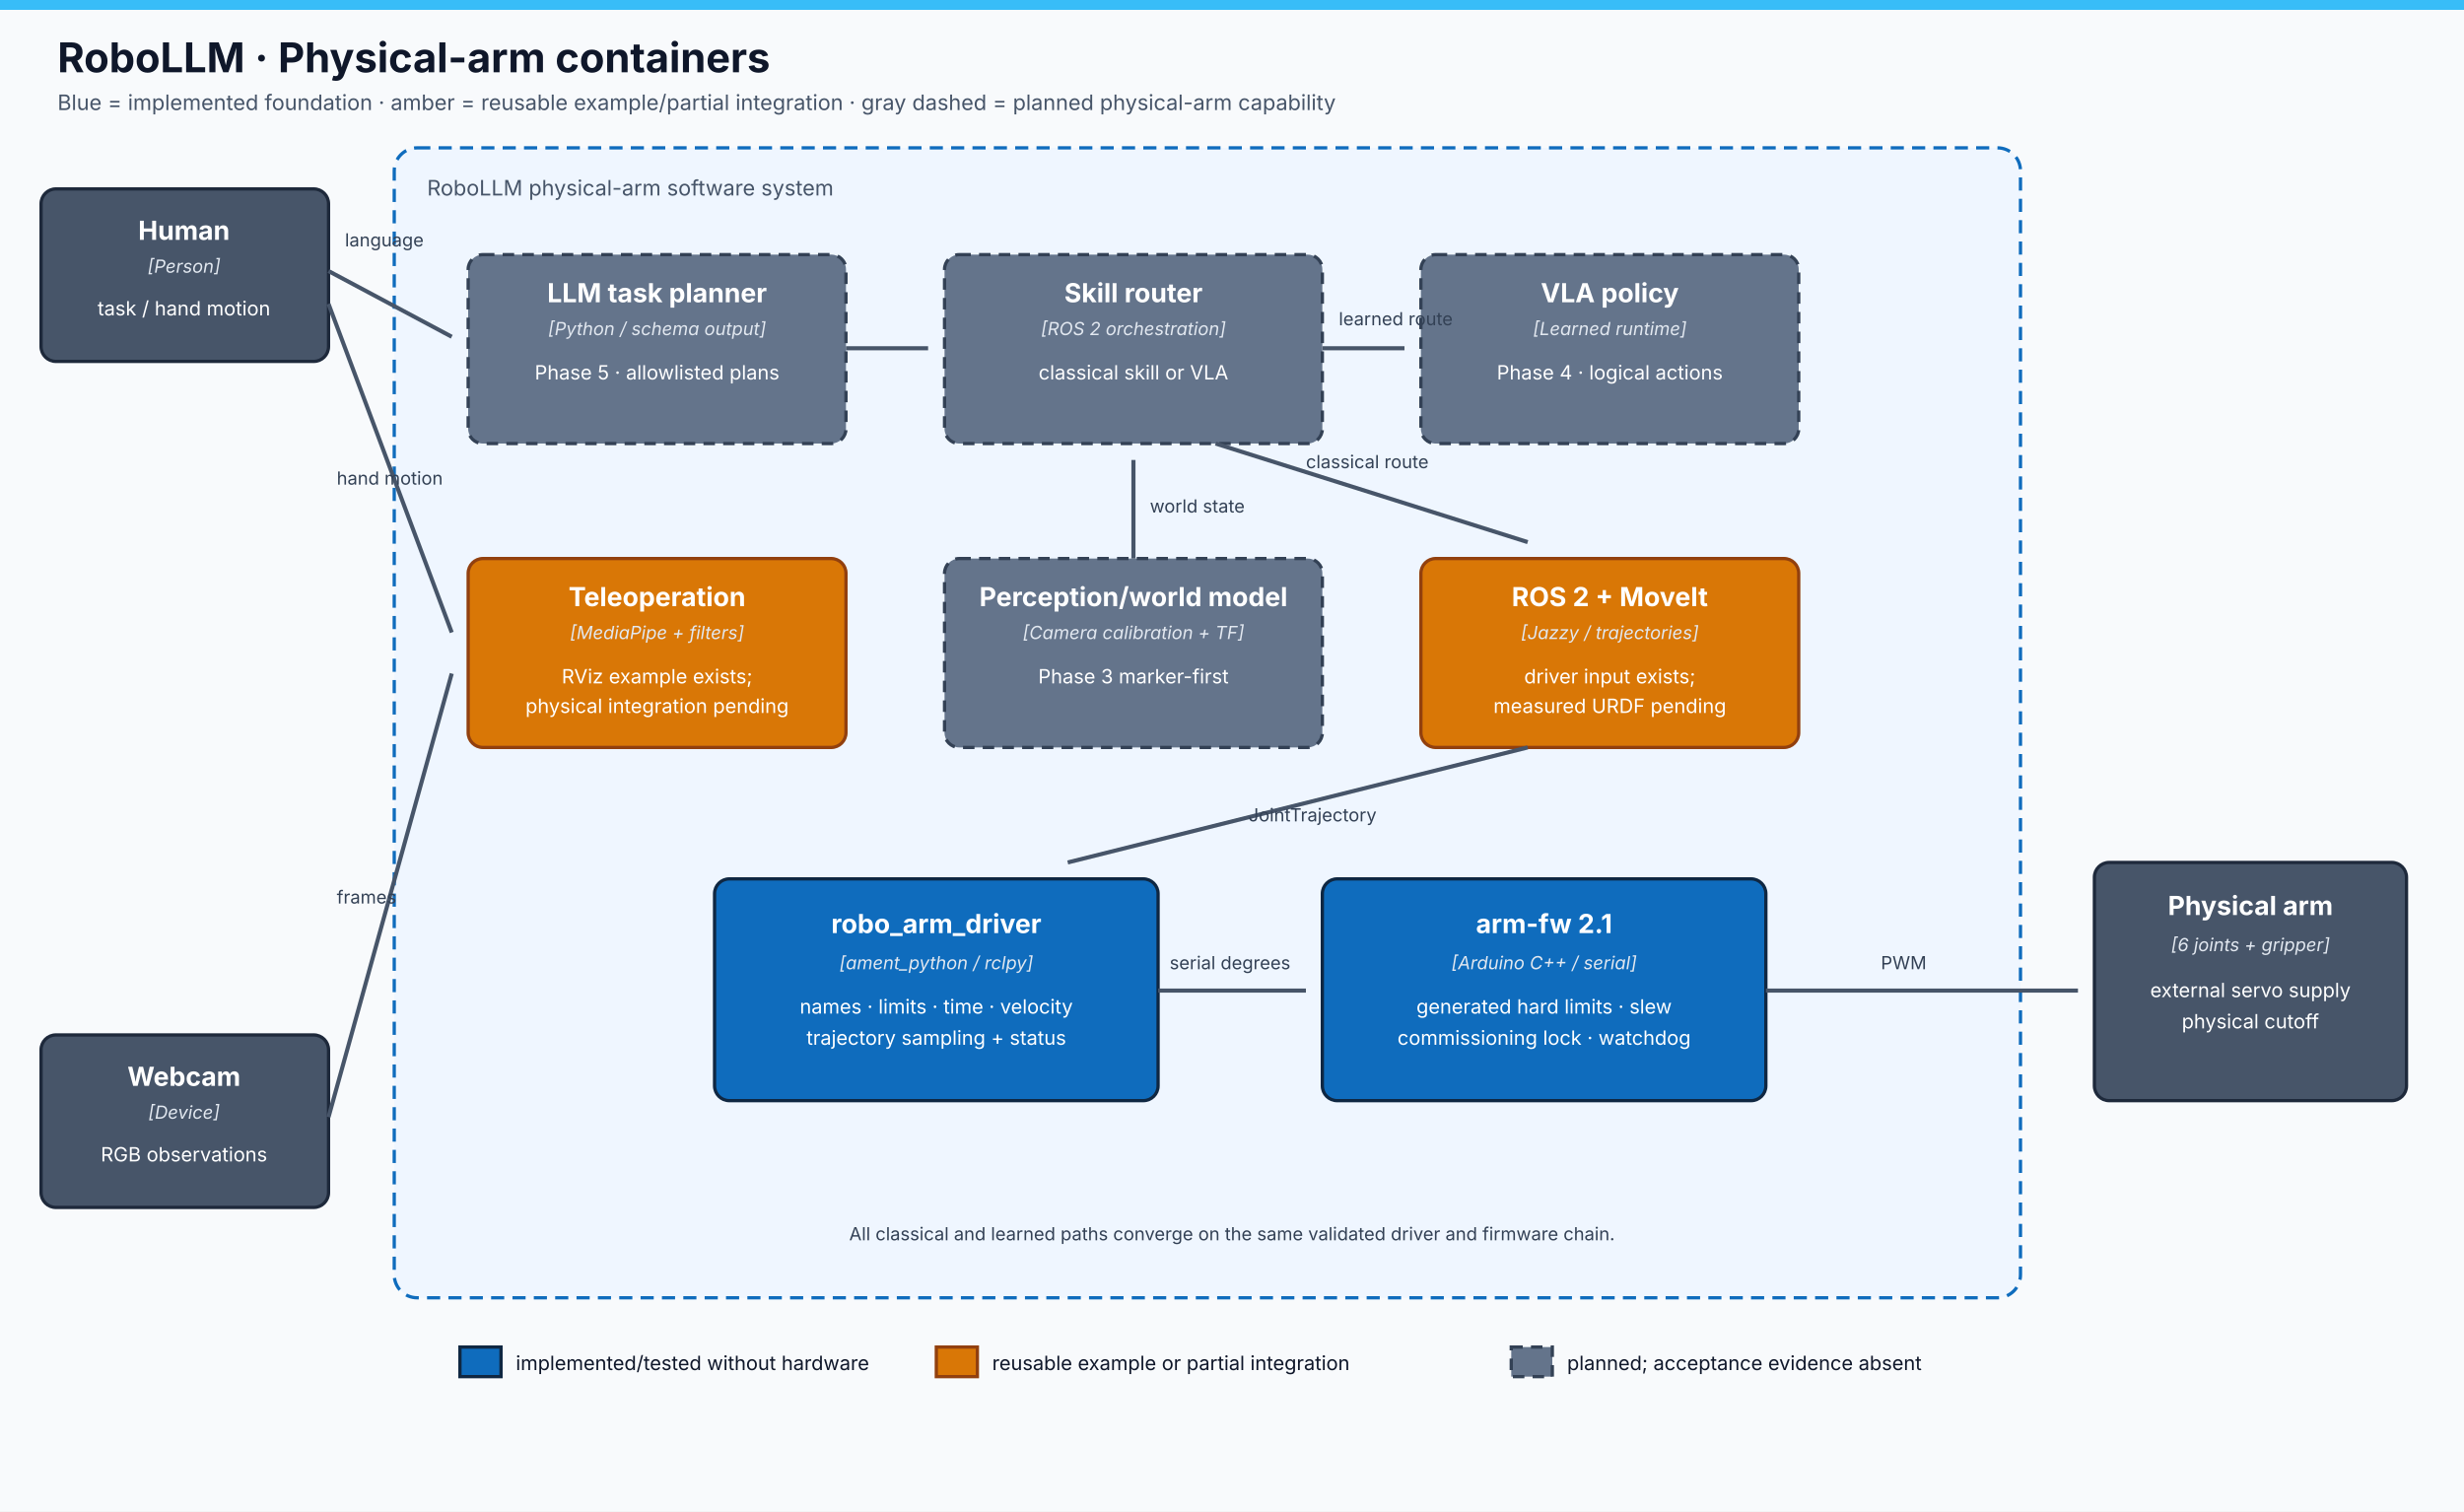
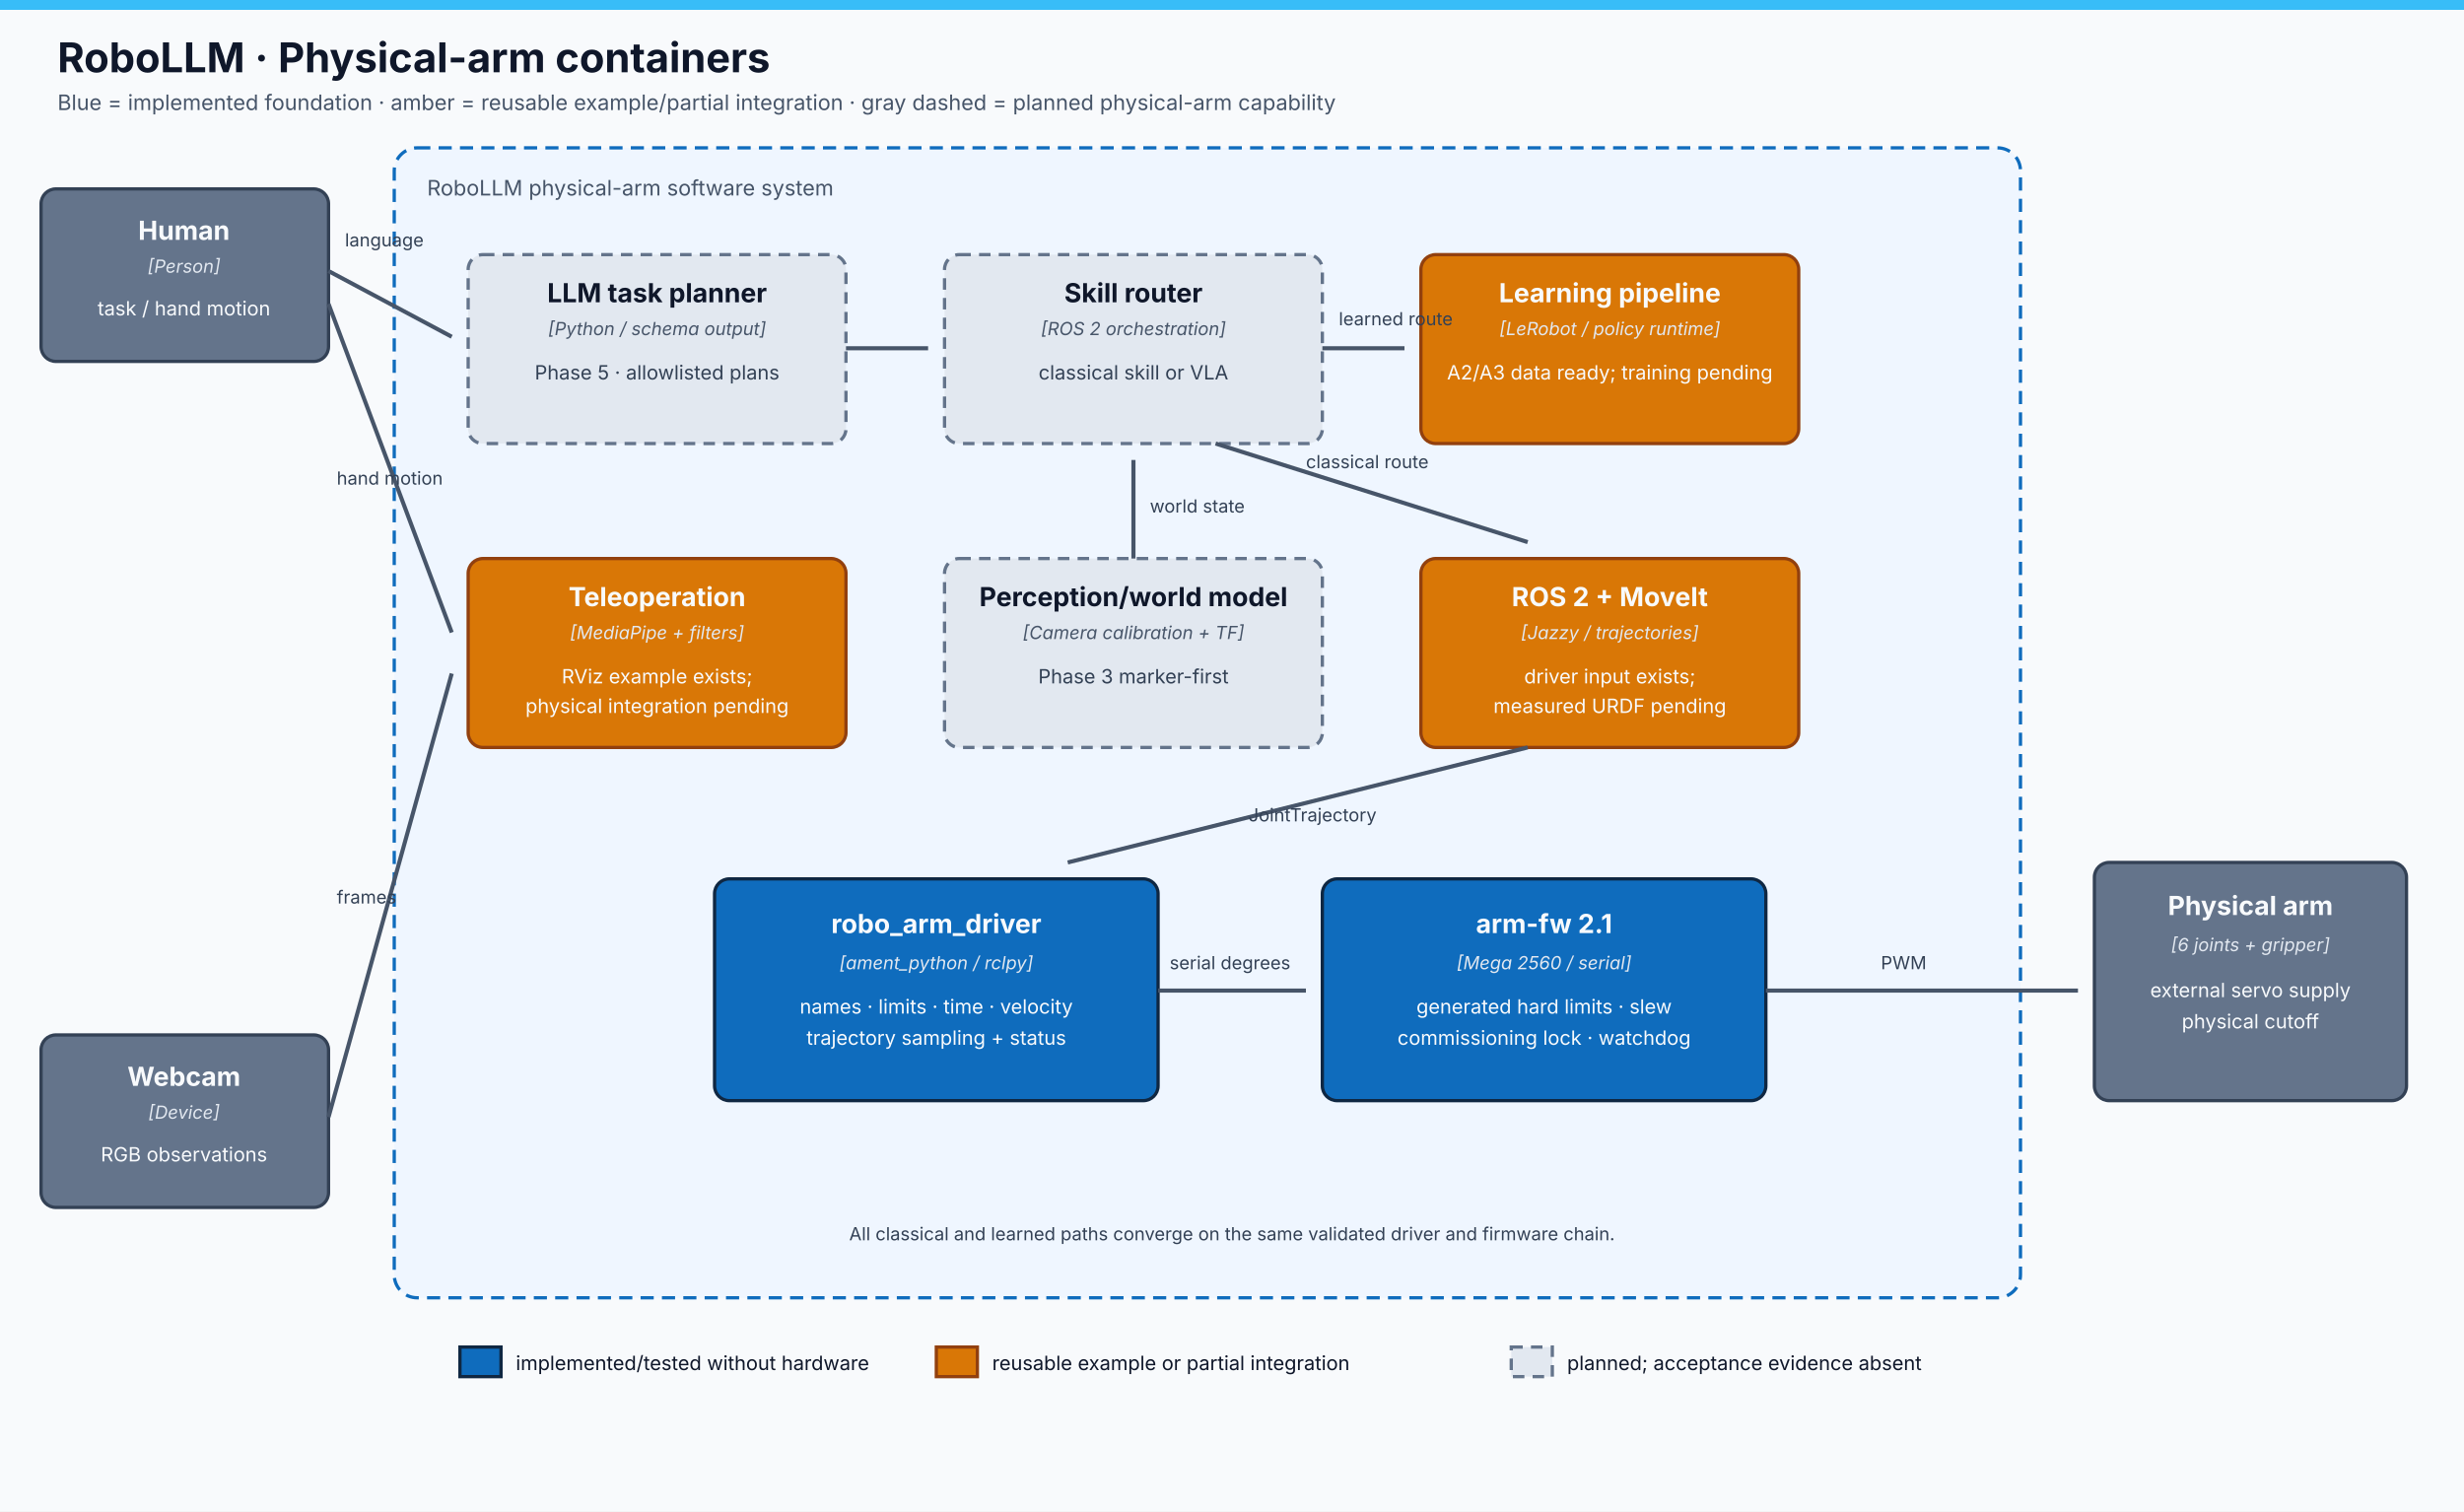
<svg xmlns="http://www.w3.org/2000/svg" viewBox="0 0 1500 920" font-family="Inter, Segoe UI, Arial, sans-serif" role="img" aria-labelledby="title desc">
  <defs>
    <marker id="arrow" markerWidth="10" markerHeight="10" refX="9" refY="3" orient="auto">
      <path d="M0,0 L10,3 L0,6 Z" fill="#475569" />
    </marker>
    <style>
-       .title{font-size:25px;font-weight:700;fill:#0f172a}.sub{font-size:13px;fill:#475569}.boundary{fill:#eff6ff;stroke:#0F6CBD;stroke-width:2;stroke-dasharray:8 5}.impl{fill:#0F6CBD;stroke:#0F2742;stroke-width:2}.partial{fill:#d97706;stroke:#92400e;stroke-width:2}.planned{fill:#64748b;stroke:#334155;stroke-width:2;stroke-dasharray:7 5}.external{fill:#475569;stroke:#1e293b;stroke-width:2}.name{font-size:16px;font-weight:700;fill:white}.type{font-size:11px;font-style:italic;fill:#e2e8f0}.body{font-size:12px;fill:white}.line{stroke:#475569;stroke-width:2;fill:none;marker-end:url(#arrow)}.label{font-size:11px;fill:#334155}.legend{font-size:12px;fill:#0f172a}
+       .title{font-size:25px;font-weight:700;fill:#0F172A}.sub{font-size:13px;fill:#475569}.boundary{fill:#EFF6FF;stroke:#0F6CBD;stroke-width:2;stroke-dasharray:8 5}.impl{fill:#0F6CBD;stroke:#0F2742;stroke-width:2}.partial{fill:#D97706;stroke:#92400E;stroke-width:2}.planned{fill:#E2E8F0;stroke:#64748B;stroke-width:2;stroke-dasharray:7 5}.external{fill:#64748B;stroke:#334155;stroke-width:2}.name{font-size:16px;font-weight:700;fill:#F8FAFC}.type{font-size:11px;font-style:italic;fill:#E2E8F0}.body{font-size:12px;fill:#F8FAFC}.plannedName{font-size:16px;font-weight:700;fill:#0F172A}.plannedType{font-size:11px;font-style:italic;fill:#475569}.plannedBody{font-size:12px;fill:#334155}.line{stroke:#475569;stroke-width:2;fill:none;marker-end:url(#arrow)}.label{font-size:11px;fill:#334155}.legend{font-size:12px;fill:#0F172A}
    </style>
  </defs>
-   <rect width="1500" height="920" fill="#f8fafc" />
+   <rect width="1500" height="920" fill="#F8FAFC" />
  <text x="35" y="44" class="title">RoboLLM · Physical-arm containers</text>
  <text x="35" y="67" class="sub">Blue = implemented foundation · amber = reusable example/partial integration · gray dashed = planned physical-arm capability</text>
  <rect x="25" y="115" width="175" height="105" rx="9" class="external" />
  <text x="112" y="146" text-anchor="middle" class="name">Human</text>
  <text x="112" y="166" text-anchor="middle" class="type">[Person]</text>
  <text x="112" y="192" text-anchor="middle" class="body">task / hand motion</text>
  <rect x="25" y="630" width="175" height="105" rx="9" class="external" />
  <text x="112" y="661" text-anchor="middle" class="name">Webcam</text>
  <text x="112" y="681" text-anchor="middle" class="type">[Device]</text>
  <text x="112" y="707" text-anchor="middle" class="body">RGB observations</text>
  <rect x="240" y="90" width="990" height="700" rx="14" class="boundary" />
  <text x="260" y="119" class="sub">RoboLLM physical-arm software system</text>
  <rect x="285" y="155" width="230" height="115" rx="9" class="planned" />
-   <text x="400" y="184" text-anchor="middle" class="name">LLM task planner</text>
-   <text x="400" y="204" text-anchor="middle" class="type">[Python / schema output]</text>
-   <text x="400" y="231" text-anchor="middle" class="body">Phase 5 · allowlisted plans</text>
+   <text x="400" y="184" text-anchor="middle" class="plannedName">LLM task planner</text>
+   <text x="400" y="204" text-anchor="middle" class="plannedType">[Python / schema output]</text>
+   <text x="400" y="231" text-anchor="middle" class="plannedBody">Phase 5 · allowlisted plans</text>
  <rect x="575" y="155" width="230" height="115" rx="9" class="planned" />
-   <text x="690" y="184" text-anchor="middle" class="name">Skill router</text>
-   <text x="690" y="204" text-anchor="middle" class="type">[ROS 2 orchestration]</text>
-   <text x="690" y="231" text-anchor="middle" class="body">classical skill or VLA</text>
-   <rect x="865" y="155" width="230" height="115" rx="9" class="planned" />
-   <text x="980" y="184" text-anchor="middle" class="name">VLA policy</text>
-   <text x="980" y="204" text-anchor="middle" class="type">[Learned runtime]</text>
-   <text x="980" y="231" text-anchor="middle" class="body">Phase 4 · logical actions</text>
+   <text x="690" y="184" text-anchor="middle" class="plannedName">Skill router</text>
+   <text x="690" y="204" text-anchor="middle" class="plannedType">[ROS 2 orchestration]</text>
+   <text x="690" y="231" text-anchor="middle" class="plannedBody">classical skill or VLA</text>
+   <rect x="865" y="155" width="230" height="115" rx="9" class="partial" />
+   <text x="980" y="184" text-anchor="middle" class="name">Learning pipeline</text>
+   <text x="980" y="204" text-anchor="middle" class="type">[LeRobot / policy runtime]</text>
+   <text x="980" y="231" text-anchor="middle" class="body">A2/A3 data ready; training pending</text>
  <rect x="285" y="340" width="230" height="115" rx="9" class="partial" />
  <text x="400" y="369" text-anchor="middle" class="name">Teleoperation</text>
  <text x="400" y="389" text-anchor="middle" class="type">[MediaPipe + filters]</text>
  <text x="400" y="416" text-anchor="middle" class="body">RViz example exists;</text>
  <text x="400" y="434" text-anchor="middle" class="body">physical integration pending</text>
  <rect x="575" y="340" width="230" height="115" rx="9" class="planned" />
-   <text x="690" y="369" text-anchor="middle" class="name">Perception/world model</text>
-   <text x="690" y="389" text-anchor="middle" class="type">[Camera calibration + TF]</text>
-   <text x="690" y="416" text-anchor="middle" class="body">Phase 3 marker-first</text>
+   <text x="690" y="369" text-anchor="middle" class="plannedName">Perception/world model</text>
+   <text x="690" y="389" text-anchor="middle" class="plannedType">[Camera calibration + TF]</text>
+   <text x="690" y="416" text-anchor="middle" class="plannedBody">Phase 3 marker-first</text>
  <rect x="865" y="340" width="230" height="115" rx="9" class="partial" />
  <text x="980" y="369" text-anchor="middle" class="name">ROS 2 + MoveIt</text>
  <text x="980" y="389" text-anchor="middle" class="type">[Jazzy / trajectories]</text>
  <text x="980" y="416" text-anchor="middle" class="body">driver input exists;</text>
  <text x="980" y="434" text-anchor="middle" class="body">measured URDF pending</text>
  <rect x="435" y="535" width="270" height="135" rx="9" class="impl" />
  <text x="570" y="568" text-anchor="middle" class="name">robo_arm_driver</text>
  <text x="570" y="590" text-anchor="middle" class="type">[ament_python / rclpy]</text>
  <text x="570" y="617" text-anchor="middle" class="body">names · limits · time · velocity</text>
  <text x="570" y="636" text-anchor="middle" class="body">trajectory sampling + status</text>
  <rect x="805" y="535" width="270" height="135" rx="9" class="impl" />
  <text x="940" y="568" text-anchor="middle" class="name">arm-fw 2.1</text>
-   <text x="940" y="590" text-anchor="middle" class="type">[Arduino C++ / serial]</text>
+   <text x="940" y="590" text-anchor="middle" class="type">[Mega 2560 / serial]</text>
  <text x="940" y="617" text-anchor="middle" class="body">generated hard limits · slew</text>
  <text x="940" y="636" text-anchor="middle" class="body">commissioning lock · watchdog</text>
  <rect x="1275" y="525" width="190" height="145" rx="9" class="external" />
  <text x="1370" y="557" text-anchor="middle" class="name">Physical arm</text>
  <text x="1370" y="579" text-anchor="middle" class="type">[6 joints + gripper]</text>
  <text x="1370" y="607" text-anchor="middle" class="body">external servo supply</text>
  <text x="1370" y="626" text-anchor="middle" class="body">physical cutoff</text>
  <line x1="200" y1="165" x2="275" y2="205" stroke="#475569" stroke-width="2.5" />
  <text x="210" y="150" class="label">language</text>
  <line x1="200" y1="185" x2="275" y2="385" stroke="#475569" stroke-width="2.5" />
  <text x="205" y="295" class="label">hand motion</text>
  <line x1="200" y1="680" x2="275" y2="410" stroke="#475569" stroke-width="2.5" />
  <text x="205" y="550" class="label">frames</text>
  <line x1="515" y1="212" x2="565" y2="212" stroke="#475569" stroke-width="2.5" />
  <line x1="805" y1="212" x2="855" y2="212" stroke="#475569" stroke-width="2.5" />
  <text x="815" y="198" class="label">learned route</text>
  <line x1="740" y1="270" x2="930" y2="330" stroke="#475569" stroke-width="2.5" />
  <text x="795" y="285" class="label">classical route</text>
  <line x1="690" y1="340" x2="690" y2="280" stroke="#475569" stroke-width="2.5" />
  <text x="700" y="312" class="label">world state</text>
  <line x1="930" y1="455" x2="650" y2="525" stroke="#475569" stroke-width="2.5" />
  <text x="760" y="500" class="label">JointTrajectory</text>
  <line x1="705" y1="603" x2="795" y2="603" stroke="#475569" stroke-width="2.5" />
  <text x="712" y="590" class="label">serial degrees</text>
  <line x1="1075" y1="603" x2="1265" y2="603" stroke="#475569" stroke-width="2.5" />
  <text x="1145" y="590" class="label">PWM</text>
  <text x="750" y="755" text-anchor="middle" class="label">All classical and learned paths converge on the same validated driver and firmware chain.</text>
  <rect x="280" y="820" width="25" height="18" class="impl" />
  <text x="314" y="834" class="legend">implemented/tested without hardware</text>
  <rect x="570" y="820" width="25" height="18" class="partial" />
  <text x="604" y="834" class="legend">reusable example or partial integration</text>
  <rect x="920" y="820" width="25" height="18" class="planned" />
  <text x="954" y="834" class="legend">planned; acceptance evidence absent</text>
  <rect x="0" y="0" width="100%" height="6" fill="#38BDF8" />
</svg>
